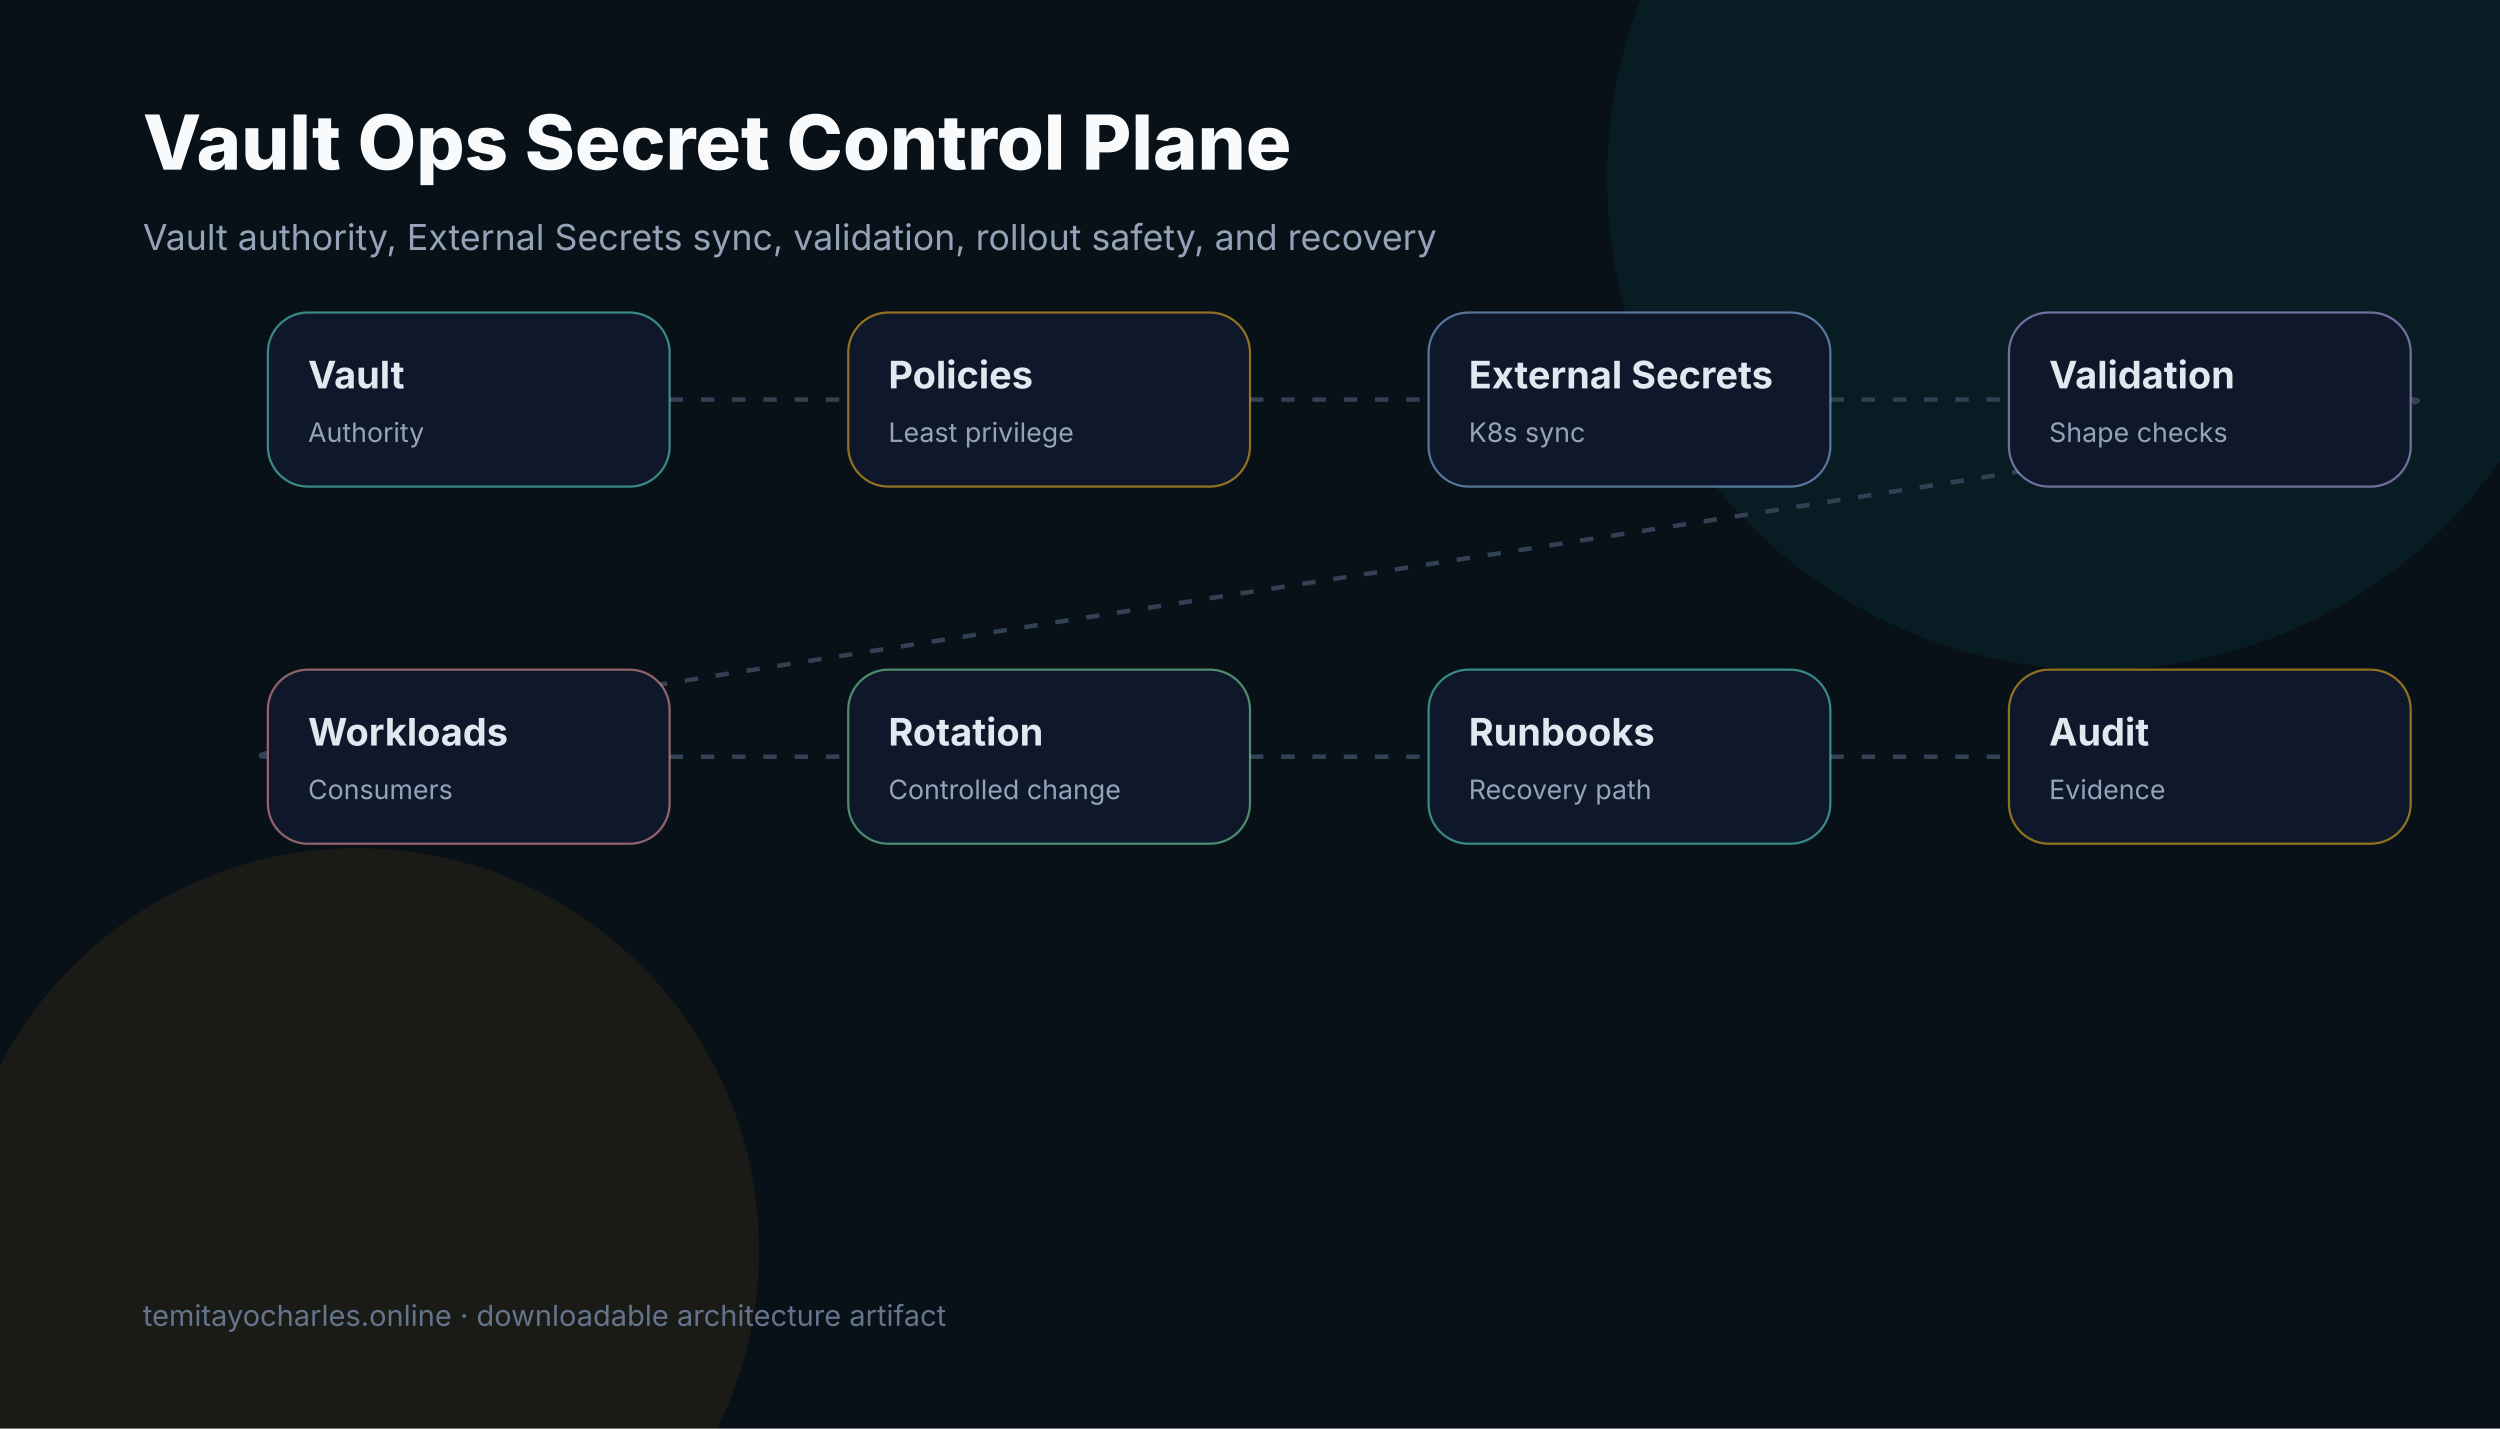
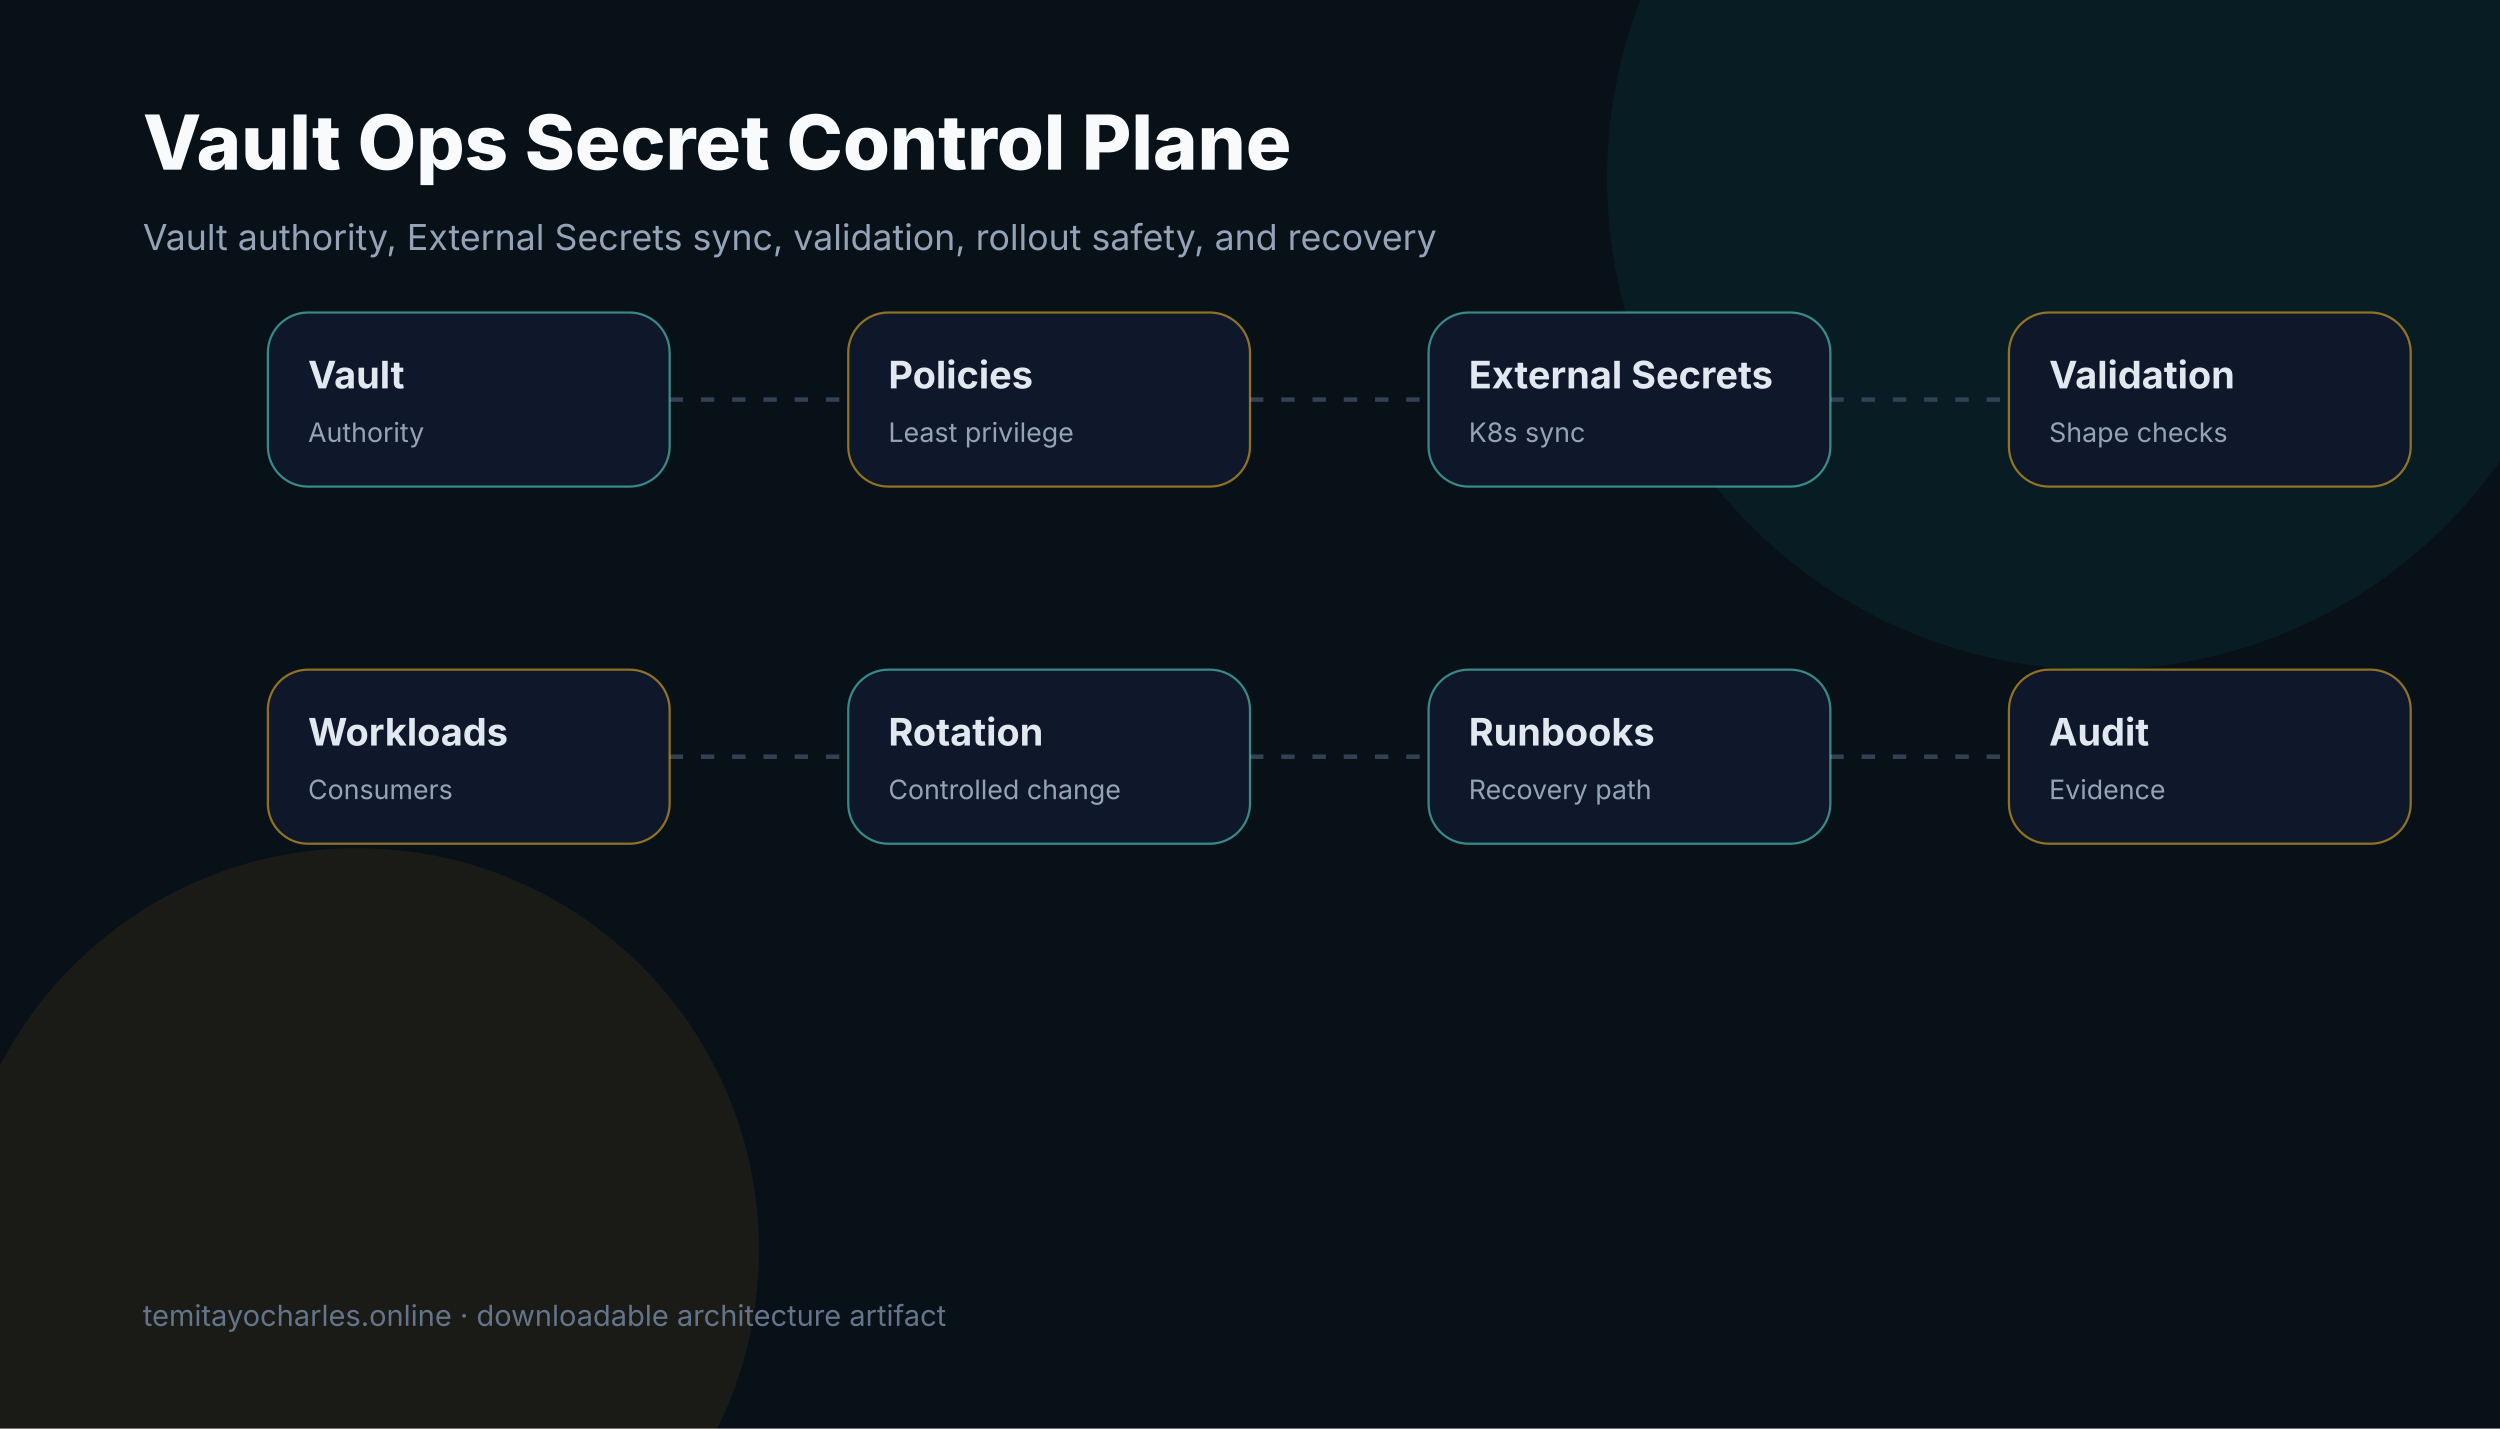
<svg xmlns="http://www.w3.org/2000/svg" width="1120" height="640" viewBox="0 0 1120 640" role="img" aria-labelledby="title desc">
  <rect width="1120" height="640" fill="#081018" />
  <circle cx="940" cy="80" r="220" fill="#0d9488" opacity="0.10" />
  <circle cx="160" cy="560" r="180" fill="#f59e0b" opacity="0.08" />
  <text x="64" y="76" fill="#f8fafc" font-family="Inter, Arial" font-size="34" font-weight="800">Vault Ops Secret Control Plane</text>
  <text x="64" y="112" fill="#94a3b8" font-family="Inter, Arial" font-size="16">Vault authority, External Secrets sync, validation, rollout safety, and recovery</text>
  <g>
    <path d="M300 179 C370 179, 310 179, 380 179" fill="none" stroke="#334155" stroke-width="2" stroke-dasharray="6 8" />
    <path d="M560 179 C630 179, 570 179, 640 179" fill="none" stroke="#334155" stroke-width="2" stroke-dasharray="6 8" />
    <path d="M820 179 C890 179, 830 179, 900 179" fill="none" stroke="#334155" stroke-width="2" stroke-dasharray="6 8" />
-     <path d="M1080 179 C1150 179, 50 339, 120 339" fill="none" stroke="#334155" stroke-width="2" stroke-dasharray="6 8" />
    <path d="M300 339 C370 339, 310 339, 380 339" fill="none" stroke="#334155" stroke-width="2" stroke-dasharray="6 8" />
    <path d="M560 339 C630 339, 570 339, 640 339" fill="none" stroke="#334155" stroke-width="2" stroke-dasharray="6 8" />
    <path d="M820 339 C890 339, 830 339, 900 339" fill="none" stroke="#334155" stroke-width="2" stroke-dasharray="6 8" />
    <rect x="120" y="140" width="180" height="78" rx="18" fill="#0f172a" stroke="#5eead4" stroke-opacity="0.55" />
    <text x="138" y="174" fill="#e2e8f0" font-family="Inter, Arial" font-size="17" font-weight="700">Vault</text>
    <text x="138" y="198" fill="#94a3b8" font-family="Inter, Arial" font-size="12">Authority</text>
    <rect x="380" y="140" width="180" height="78" rx="18" fill="#0f172a" stroke="#fbbf24" stroke-opacity="0.55" />
    <text x="398" y="174" fill="#e2e8f0" font-family="Inter, Arial" font-size="17" font-weight="700">Policies</text>
    <text x="398" y="198" fill="#94a3b8" font-family="Inter, Arial" font-size="12">Least privilege</text>
-     <rect x="640" y="140" width="180" height="78" rx="18" fill="#0f172a" stroke="#93c5fd" stroke-opacity="0.55" />
+     <rect x="640" y="140" width="180" height="78" rx="18" fill="#0f172a" stroke="#5eead4" stroke-opacity="0.55" />
    <text x="658" y="174" fill="#e2e8f0" font-family="Inter, Arial" font-size="17" font-weight="700">External Secrets</text>
    <text x="658" y="198" fill="#94a3b8" font-family="Inter, Arial" font-size="12">K8s sync</text>
-     <rect x="900" y="140" width="180" height="78" rx="18" fill="#0f172a" stroke="#c4b5fd" stroke-opacity="0.55" />
+     <rect x="900" y="140" width="180" height="78" rx="18" fill="#0f172a" stroke="#fbbf24" stroke-opacity="0.55" />
    <text x="918" y="174" fill="#e2e8f0" font-family="Inter, Arial" font-size="17" font-weight="700">Validation</text>
    <text x="918" y="198" fill="#94a3b8" font-family="Inter, Arial" font-size="12">Shape checks</text>
-     <rect x="120" y="300" width="180" height="78" rx="18" fill="#0f172a" stroke="#fca5a5" stroke-opacity="0.55" />
+     <rect x="120" y="300" width="180" height="78" rx="18" fill="#0f172a" stroke="#fbbf24" stroke-opacity="0.55" />
    <text x="138" y="334" fill="#e2e8f0" font-family="Inter, Arial" font-size="17" font-weight="700">Workloads</text>
    <text x="138" y="358" fill="#94a3b8" font-family="Inter, Arial" font-size="12">Consumers</text>
-     <rect x="380" y="300" width="180" height="78" rx="18" fill="#0f172a" stroke="#86efac" stroke-opacity="0.55" />
+     <rect x="380" y="300" width="180" height="78" rx="18" fill="#0f172a" stroke="#5eead4" stroke-opacity="0.55" />
    <text x="398" y="334" fill="#e2e8f0" font-family="Inter, Arial" font-size="17" font-weight="700">Rotation</text>
    <text x="398" y="358" fill="#94a3b8" font-family="Inter, Arial" font-size="12">Controlled change</text>
    <rect x="640" y="300" width="180" height="78" rx="18" fill="#0f172a" stroke="#5eead4" stroke-opacity="0.55" />
    <text x="658" y="334" fill="#e2e8f0" font-family="Inter, Arial" font-size="17" font-weight="700">Runbooks</text>
    <text x="658" y="358" fill="#94a3b8" font-family="Inter, Arial" font-size="12">Recovery path</text>
    <rect x="900" y="300" width="180" height="78" rx="18" fill="#0f172a" stroke="#fbbf24" stroke-opacity="0.55" />
    <text x="918" y="334" fill="#e2e8f0" font-family="Inter, Arial" font-size="17" font-weight="700">Audit</text>
    <text x="918" y="358" fill="#94a3b8" font-family="Inter, Arial" font-size="12">Evidence</text>
  </g>
  <text x="64" y="594" fill="#64748b" font-family="Inter, Arial" font-size="13">temitayocharles.online · downloadable architecture artifact</text>
</svg>
